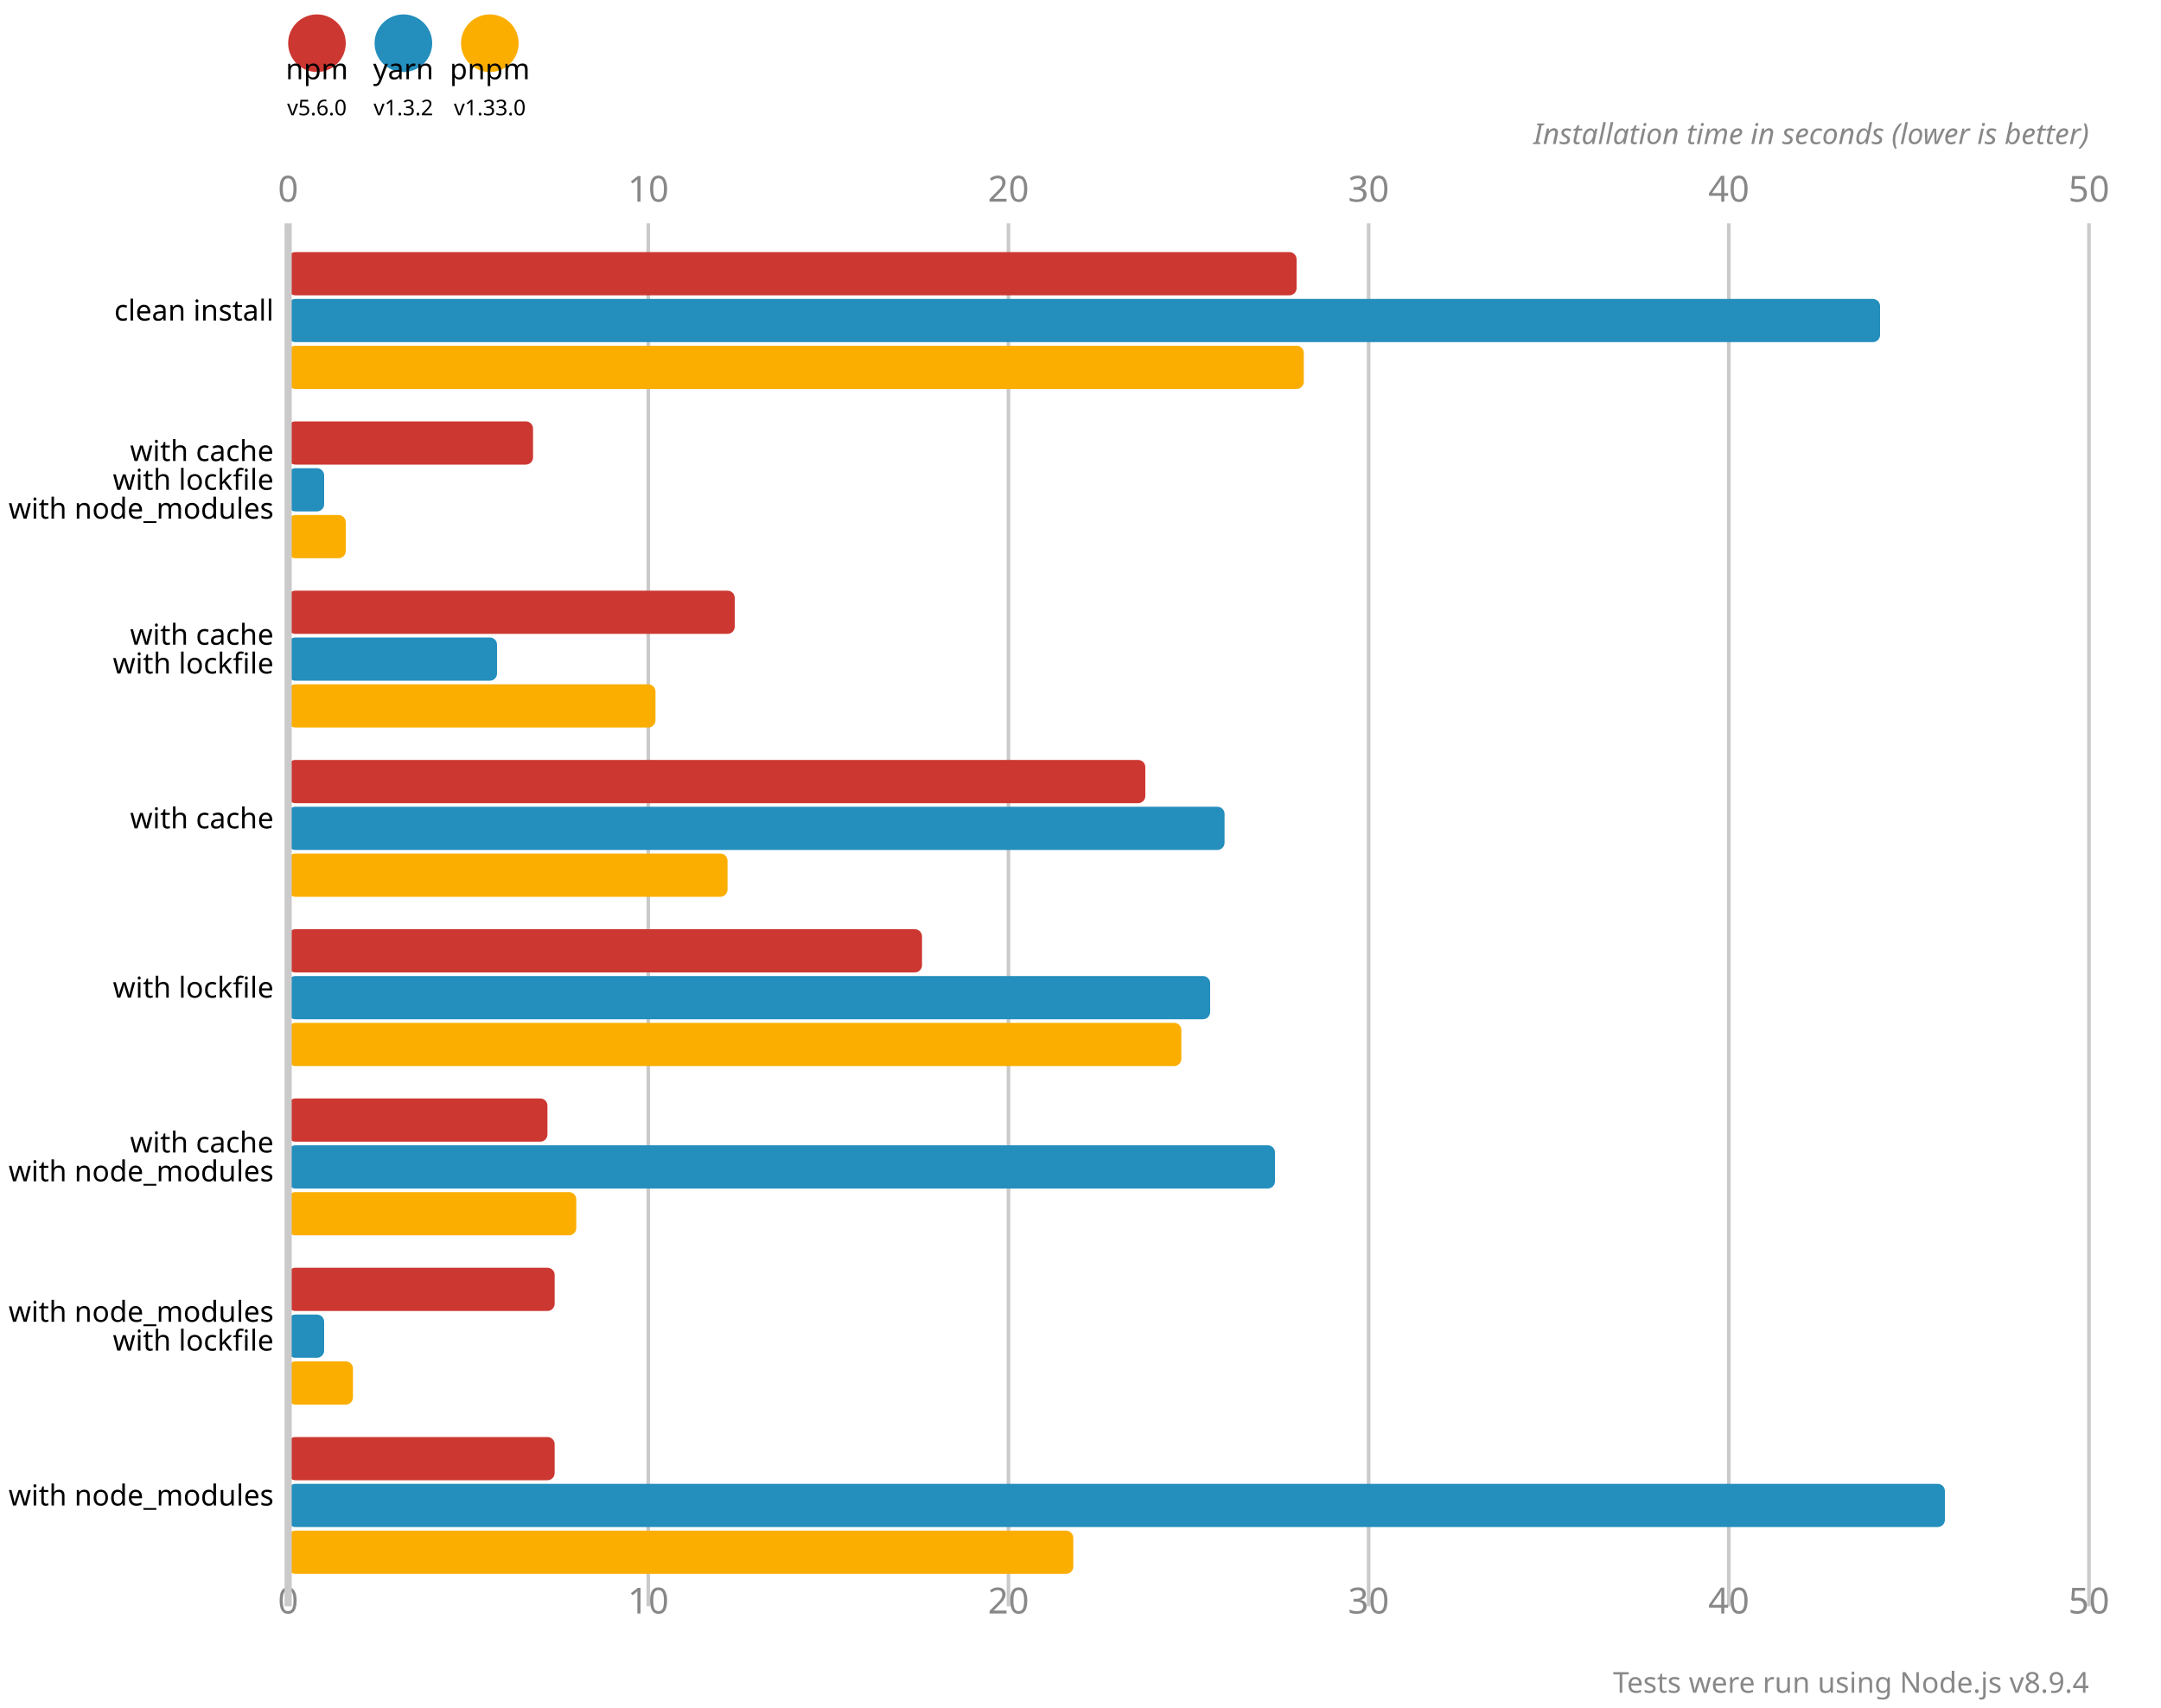
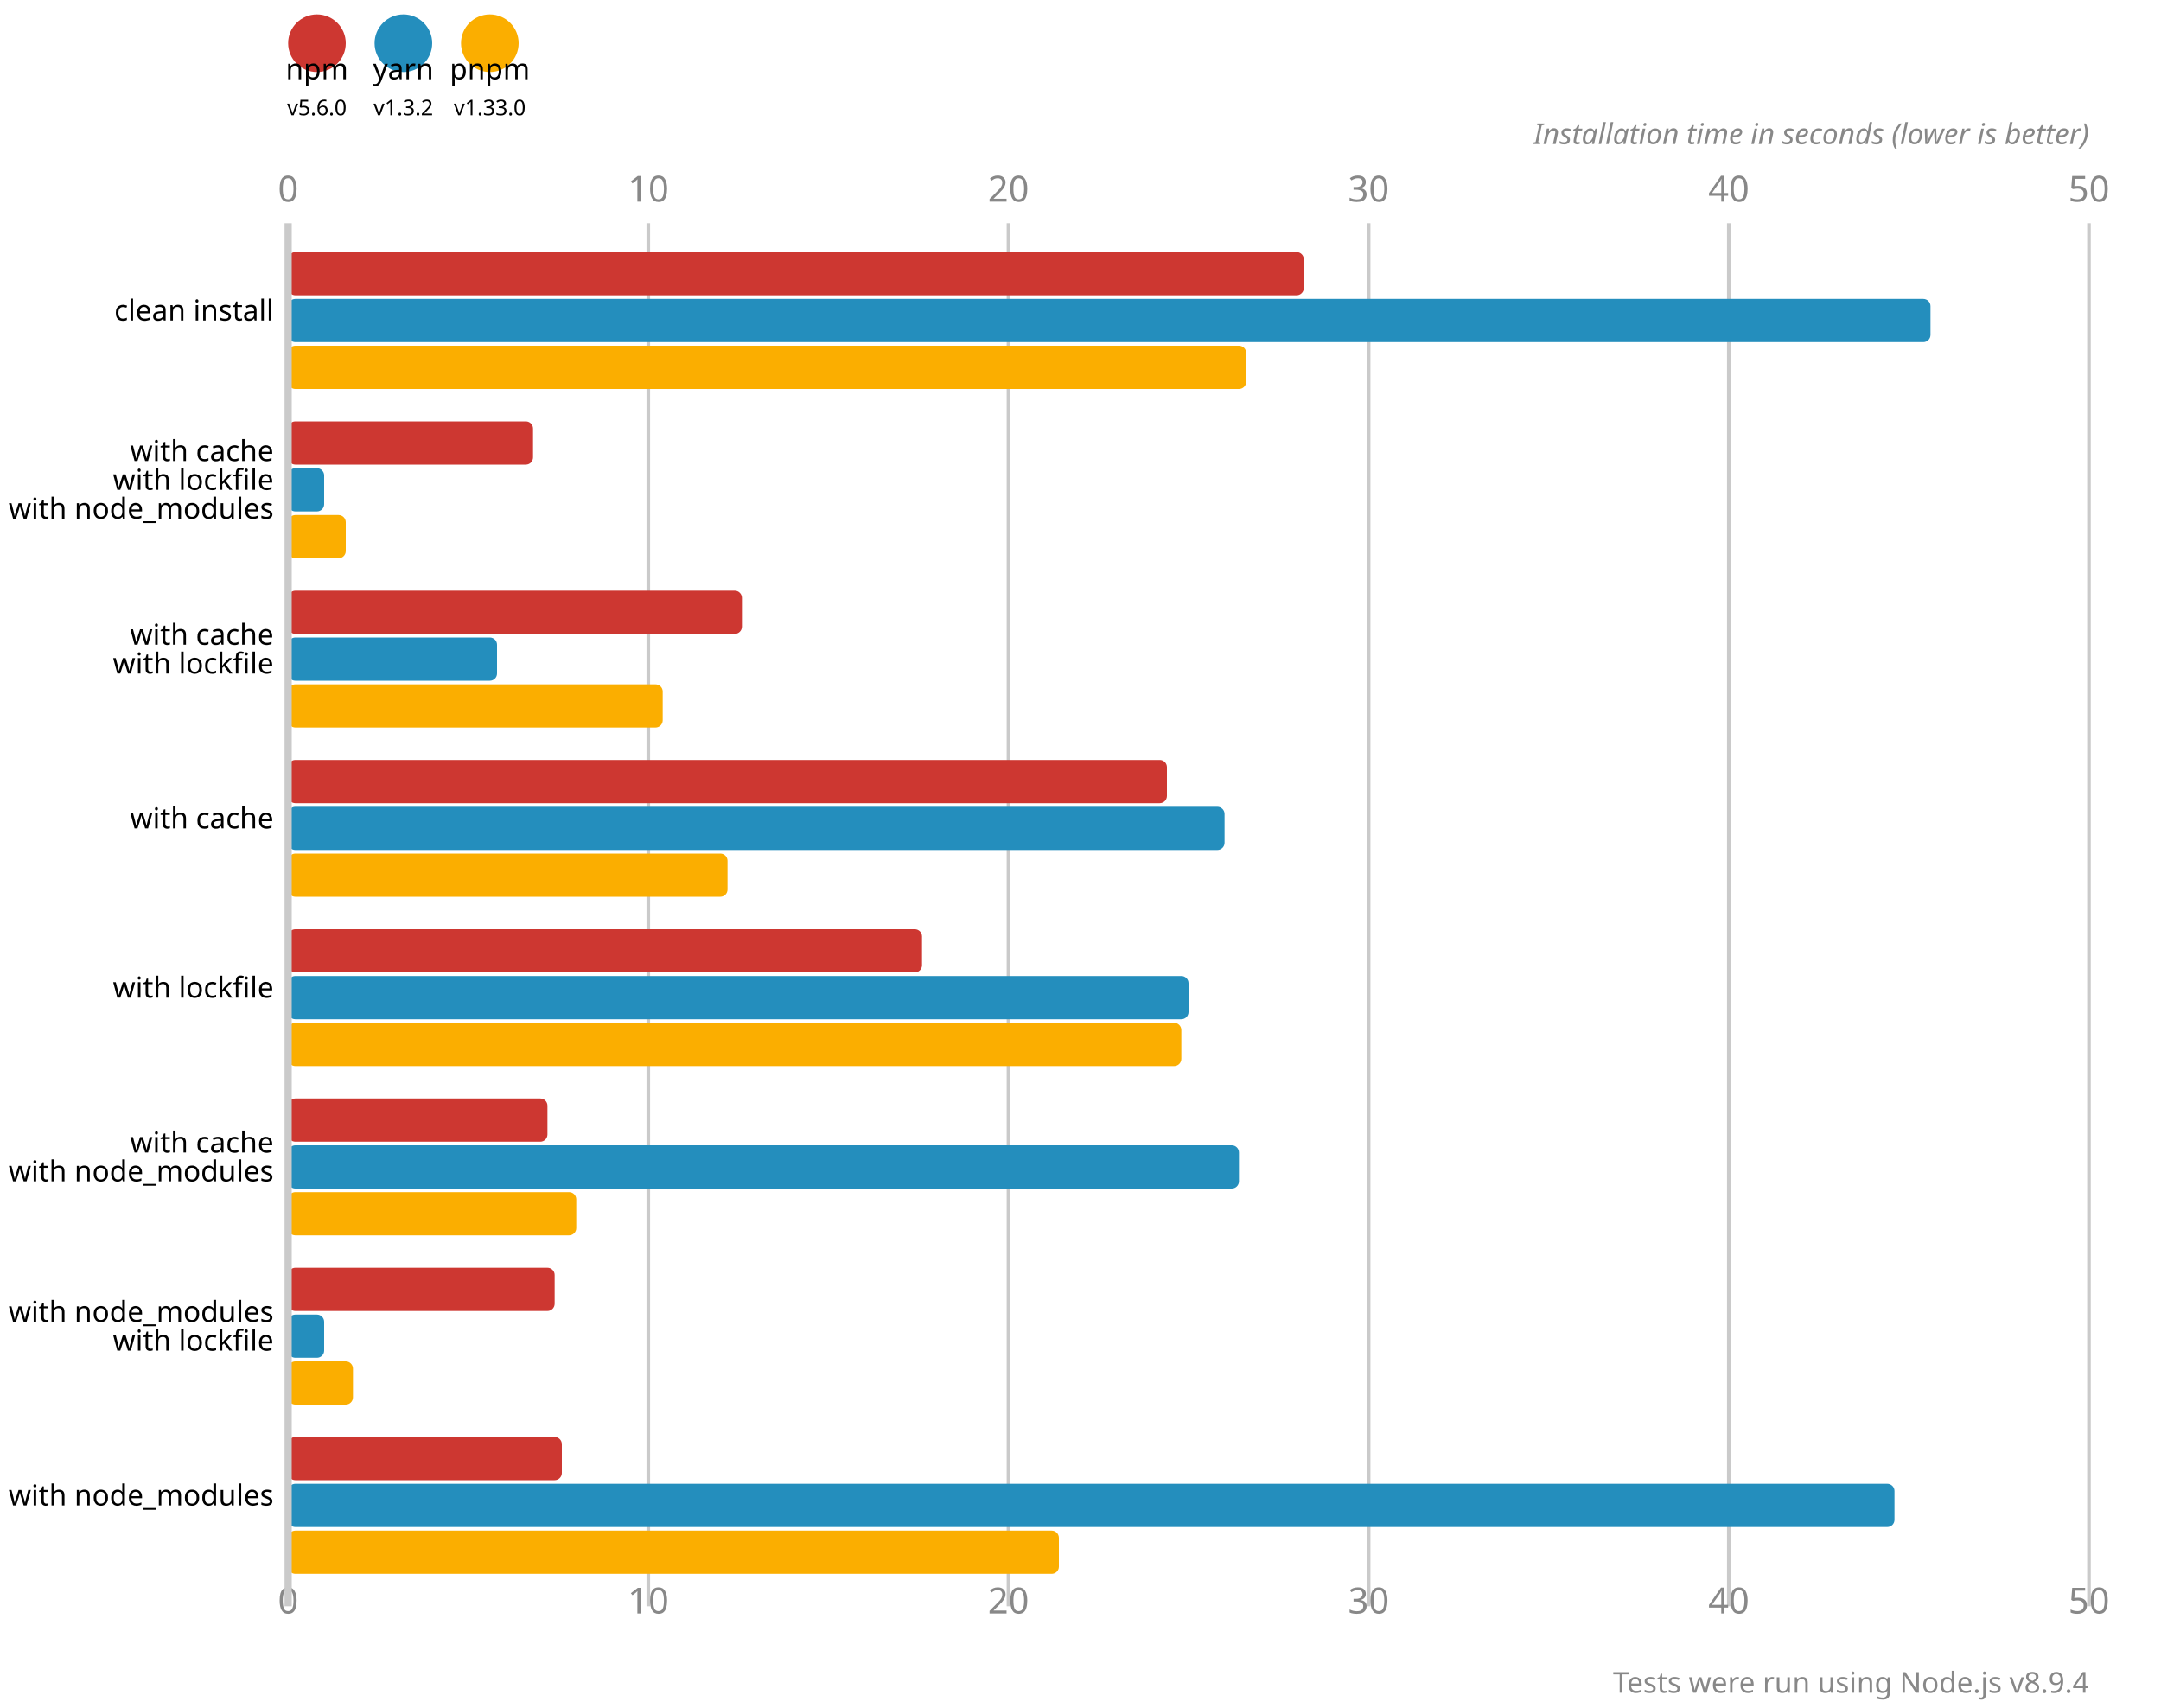
<svg xmlns="http://www.w3.org/2000/svg" version="1.1" viewBox="0 0 300 237">
  <circle cx="44" cy="6" r="4" fill="#cd3731" />
  <text x="44" y="11" font-size="4" font-family="system-ui" alignment-baseline="hanging" text-anchor="middle">npm</text>
  <text x="44" y="16" font-size="3" font-family="system-ui" alignment-baseline="hanging" text-anchor="middle">v5.6.0</text>
  <circle cx="56" cy="6" r="4" fill="#248ebd" />
  <text x="56" y="11" font-size="4" font-family="system-ui" alignment-baseline="hanging" text-anchor="middle">yarn</text>
  <text x="56" y="16" font-size="3" font-family="system-ui" alignment-baseline="hanging" text-anchor="middle">v1.3.2</text>
  <circle cx="68" cy="6" r="4" fill="#fbae00" />
  <text x="68" y="11" font-size="4" font-family="system-ui" alignment-baseline="hanging" text-anchor="middle">pnpm</text>
  <text x="68" y="16" font-size="3" font-family="system-ui" alignment-baseline="hanging" text-anchor="middle">v1.33.0</text>
  <text x="40" y="28" fill="#888" font-size="5" font-family="system-ui" text-anchor="middle">0</text>
  <text x="40" y="224" fill="#888" font-size="5" font-family="system-ui" text-anchor="middle" alignment-baseline="hanging">0</text>
  <line x1="90" y1="31" x2="90" y2="223" stroke-width="0.5" stroke="#cacaca" />
  <text x="90" y="28" fill="#888" font-size="5" font-family="system-ui" text-anchor="middle">10</text>
  <text x="90" y="224" fill="#888" font-size="5" font-family="system-ui" text-anchor="middle" alignment-baseline="hanging">10</text>
  <line x1="140" y1="31" x2="140" y2="223" stroke-width="0.5" stroke="#cacaca" />
  <text x="140" y="28" fill="#888" font-size="5" font-family="system-ui" text-anchor="middle">20</text>
  <text x="140" y="224" fill="#888" font-size="5" font-family="system-ui" text-anchor="middle" alignment-baseline="hanging">20</text>
  <line x1="190" y1="31" x2="190" y2="223" stroke-width="0.5" stroke="#cacaca" />
  <text x="190" y="28" fill="#888" font-size="5" font-family="system-ui" text-anchor="middle">30</text>
  <text x="190" y="224" fill="#888" font-size="5" font-family="system-ui" text-anchor="middle" alignment-baseline="hanging">30</text>
  <line x1="240" y1="31" x2="240" y2="223" stroke-width="0.5" stroke="#cacaca" />
  <text x="240" y="28" fill="#888" font-size="5" font-family="system-ui" text-anchor="middle">40</text>
  <text x="240" y="224" fill="#888" font-size="5" font-family="system-ui" text-anchor="middle" alignment-baseline="hanging">40</text>
  <line x1="290" y1="31" x2="290" y2="223" stroke-width="0.5" stroke="#cacaca" />
  <text x="290" y="28" fill="#888" font-size="5" font-family="system-ui" text-anchor="middle">50</text>
  <text x="290" y="224" fill="#888" font-size="5" font-family="system-ui" text-anchor="middle" alignment-baseline="hanging">50</text>
  <text x="290" y="20" font-size="4" font-family="system-ui" font-style="italic" text-anchor="end" fill="#888">Installation time in seconds (lower is better)</text>
-   <rect x="40" y="35" width="140" height="6" fill="#cd3731" rx="1" ry="1" />
-   <rect x="40" y="41.5" width="221" height="6" fill="#248ebd" rx="1" ry="1" />
-   <rect x="40" y="48" width="141" height="6" fill="#fbae00" rx="1" ry="1" />
+   <rect x="40" y="35" width="141" height="6" fill="#cd3731" rx="1" ry="1" />
+   <rect x="40" y="41.5" width="228" height="6" fill="#248ebd" rx="1" ry="1" />
+   <rect x="40" y="48" width="133" height="6" fill="#fbae00" rx="1" ry="1" />
  <rect x="40" y="58.5" width="34" height="6" fill="#cd3731" rx="1" ry="1" />
  <rect x="40" y="65" width="5" height="6" fill="#248ebd" rx="1" ry="1" />
  <rect x="40" y="71.5" width="8" height="6" fill="#fbae00" rx="1" ry="1" />
-   <rect x="40" y="82" width="62" height="6" fill="#cd3731" rx="1" ry="1" />
+   <rect x="40" y="82" width="63" height="6" fill="#cd3731" rx="1" ry="1" />
  <rect x="40" y="88.5" width="29" height="6" fill="#248ebd" rx="1" ry="1" />
-   <rect x="40" y="95" width="51" height="6" fill="#fbae00" rx="1" ry="1" />
-   <rect x="40" y="105.5" width="119" height="6" fill="#cd3731" rx="1" ry="1" />
+   <rect x="40" y="95" width="52" height="6" fill="#fbae00" rx="1" ry="1" />
+   <rect x="40" y="105.5" width="122" height="6" fill="#cd3731" rx="1" ry="1" />
  <rect x="40" y="112" width="130" height="6" fill="#248ebd" rx="1" ry="1" />
  <rect x="40" y="118.5" width="61" height="6" fill="#fbae00" rx="1" ry="1" />
  <rect x="40" y="129" width="88" height="6" fill="#cd3731" rx="1" ry="1" />
-   <rect x="40" y="135.5" width="128" height="6" fill="#248ebd" rx="1" ry="1" />
+   <rect x="40" y="135.5" width="125" height="6" fill="#248ebd" rx="1" ry="1" />
  <rect x="40" y="142" width="124" height="6" fill="#fbae00" rx="1" ry="1" />
  <rect x="40" y="152.5" width="36" height="6" fill="#cd3731" rx="1" ry="1" />
-   <rect x="40" y="159" width="137" height="6" fill="#248ebd" rx="1" ry="1" />
+   <rect x="40" y="159" width="132" height="6" fill="#248ebd" rx="1" ry="1" />
  <rect x="40" y="165.5" width="40" height="6" fill="#fbae00" rx="1" ry="1" />
  <rect x="40" y="176" width="37" height="6" fill="#cd3731" rx="1" ry="1" />
  <rect x="40" y="182.5" width="5" height="6" fill="#248ebd" rx="1" ry="1" />
  <rect x="40" y="189" width="9" height="6" fill="#fbae00" rx="1" ry="1" />
-   <rect x="40" y="199.5" width="37" height="6" fill="#cd3731" rx="1" ry="1" />
-   <rect x="40" y="206" width="230" height="6" fill="#248ebd" rx="1" ry="1" />
-   <rect x="40" y="212.5" width="109" height="6" fill="#fbae00" rx="1" ry="1" />
+   <rect x="40" y="199.5" width="38" height="6" fill="#cd3731" rx="1" ry="1" />
+   <rect x="40" y="206" width="223" height="6" fill="#248ebd" rx="1" ry="1" />
+   <rect x="40" y="212.5" width="107" height="6" fill="#fbae00" rx="1" ry="1" />
  <line x1="40" y1="31" x2="40" y2="223" stroke-width="1" stroke="#cacaca" />
  <text x="38" y="44.5" font-size="4" font-family="system-ui" alignment-baseline="middle" text-anchor="end">clean install</text>
  <text x="38" y="64" font-size="4" font-family="system-ui" alignment-baseline="middle" text-anchor="end">with cache</text>
  <text x="38" y="68" font-size="4" font-family="system-ui" alignment-baseline="middle" text-anchor="end">with lockfile</text>
  <text x="38" y="72" font-size="4" font-family="system-ui" alignment-baseline="middle" text-anchor="end">with node_modules</text>
  <text x="38" y="89.5" font-size="4" font-family="system-ui" alignment-baseline="middle" text-anchor="end">with cache</text>
  <text x="38" y="93.5" font-size="4" font-family="system-ui" alignment-baseline="middle" text-anchor="end">with lockfile</text>
  <text x="38" y="115" font-size="4" font-family="system-ui" alignment-baseline="middle" text-anchor="end">with cache</text>
  <text x="38" y="138.5" font-size="4" font-family="system-ui" alignment-baseline="middle" text-anchor="end">with lockfile</text>
  <text x="38" y="160" font-size="4" font-family="system-ui" alignment-baseline="middle" text-anchor="end">with cache</text>
  <text x="38" y="164" font-size="4" font-family="system-ui" alignment-baseline="middle" text-anchor="end">with node_modules</text>
  <text x="38" y="183.5" font-size="4" font-family="system-ui" alignment-baseline="middle" text-anchor="end">with node_modules</text>
  <text x="38" y="187.5" font-size="4" font-family="system-ui" alignment-baseline="middle" text-anchor="end">with lockfile</text>
  <text x="38" y="209" font-size="4" font-family="system-ui" alignment-baseline="middle" text-anchor="end">with node_modules</text>
  <text x="290" y="235" font-size="4" font-family="system-ui" text-anchor="end" fill="#888">Tests were run using Node.js v8.9.4</text>
</svg>
